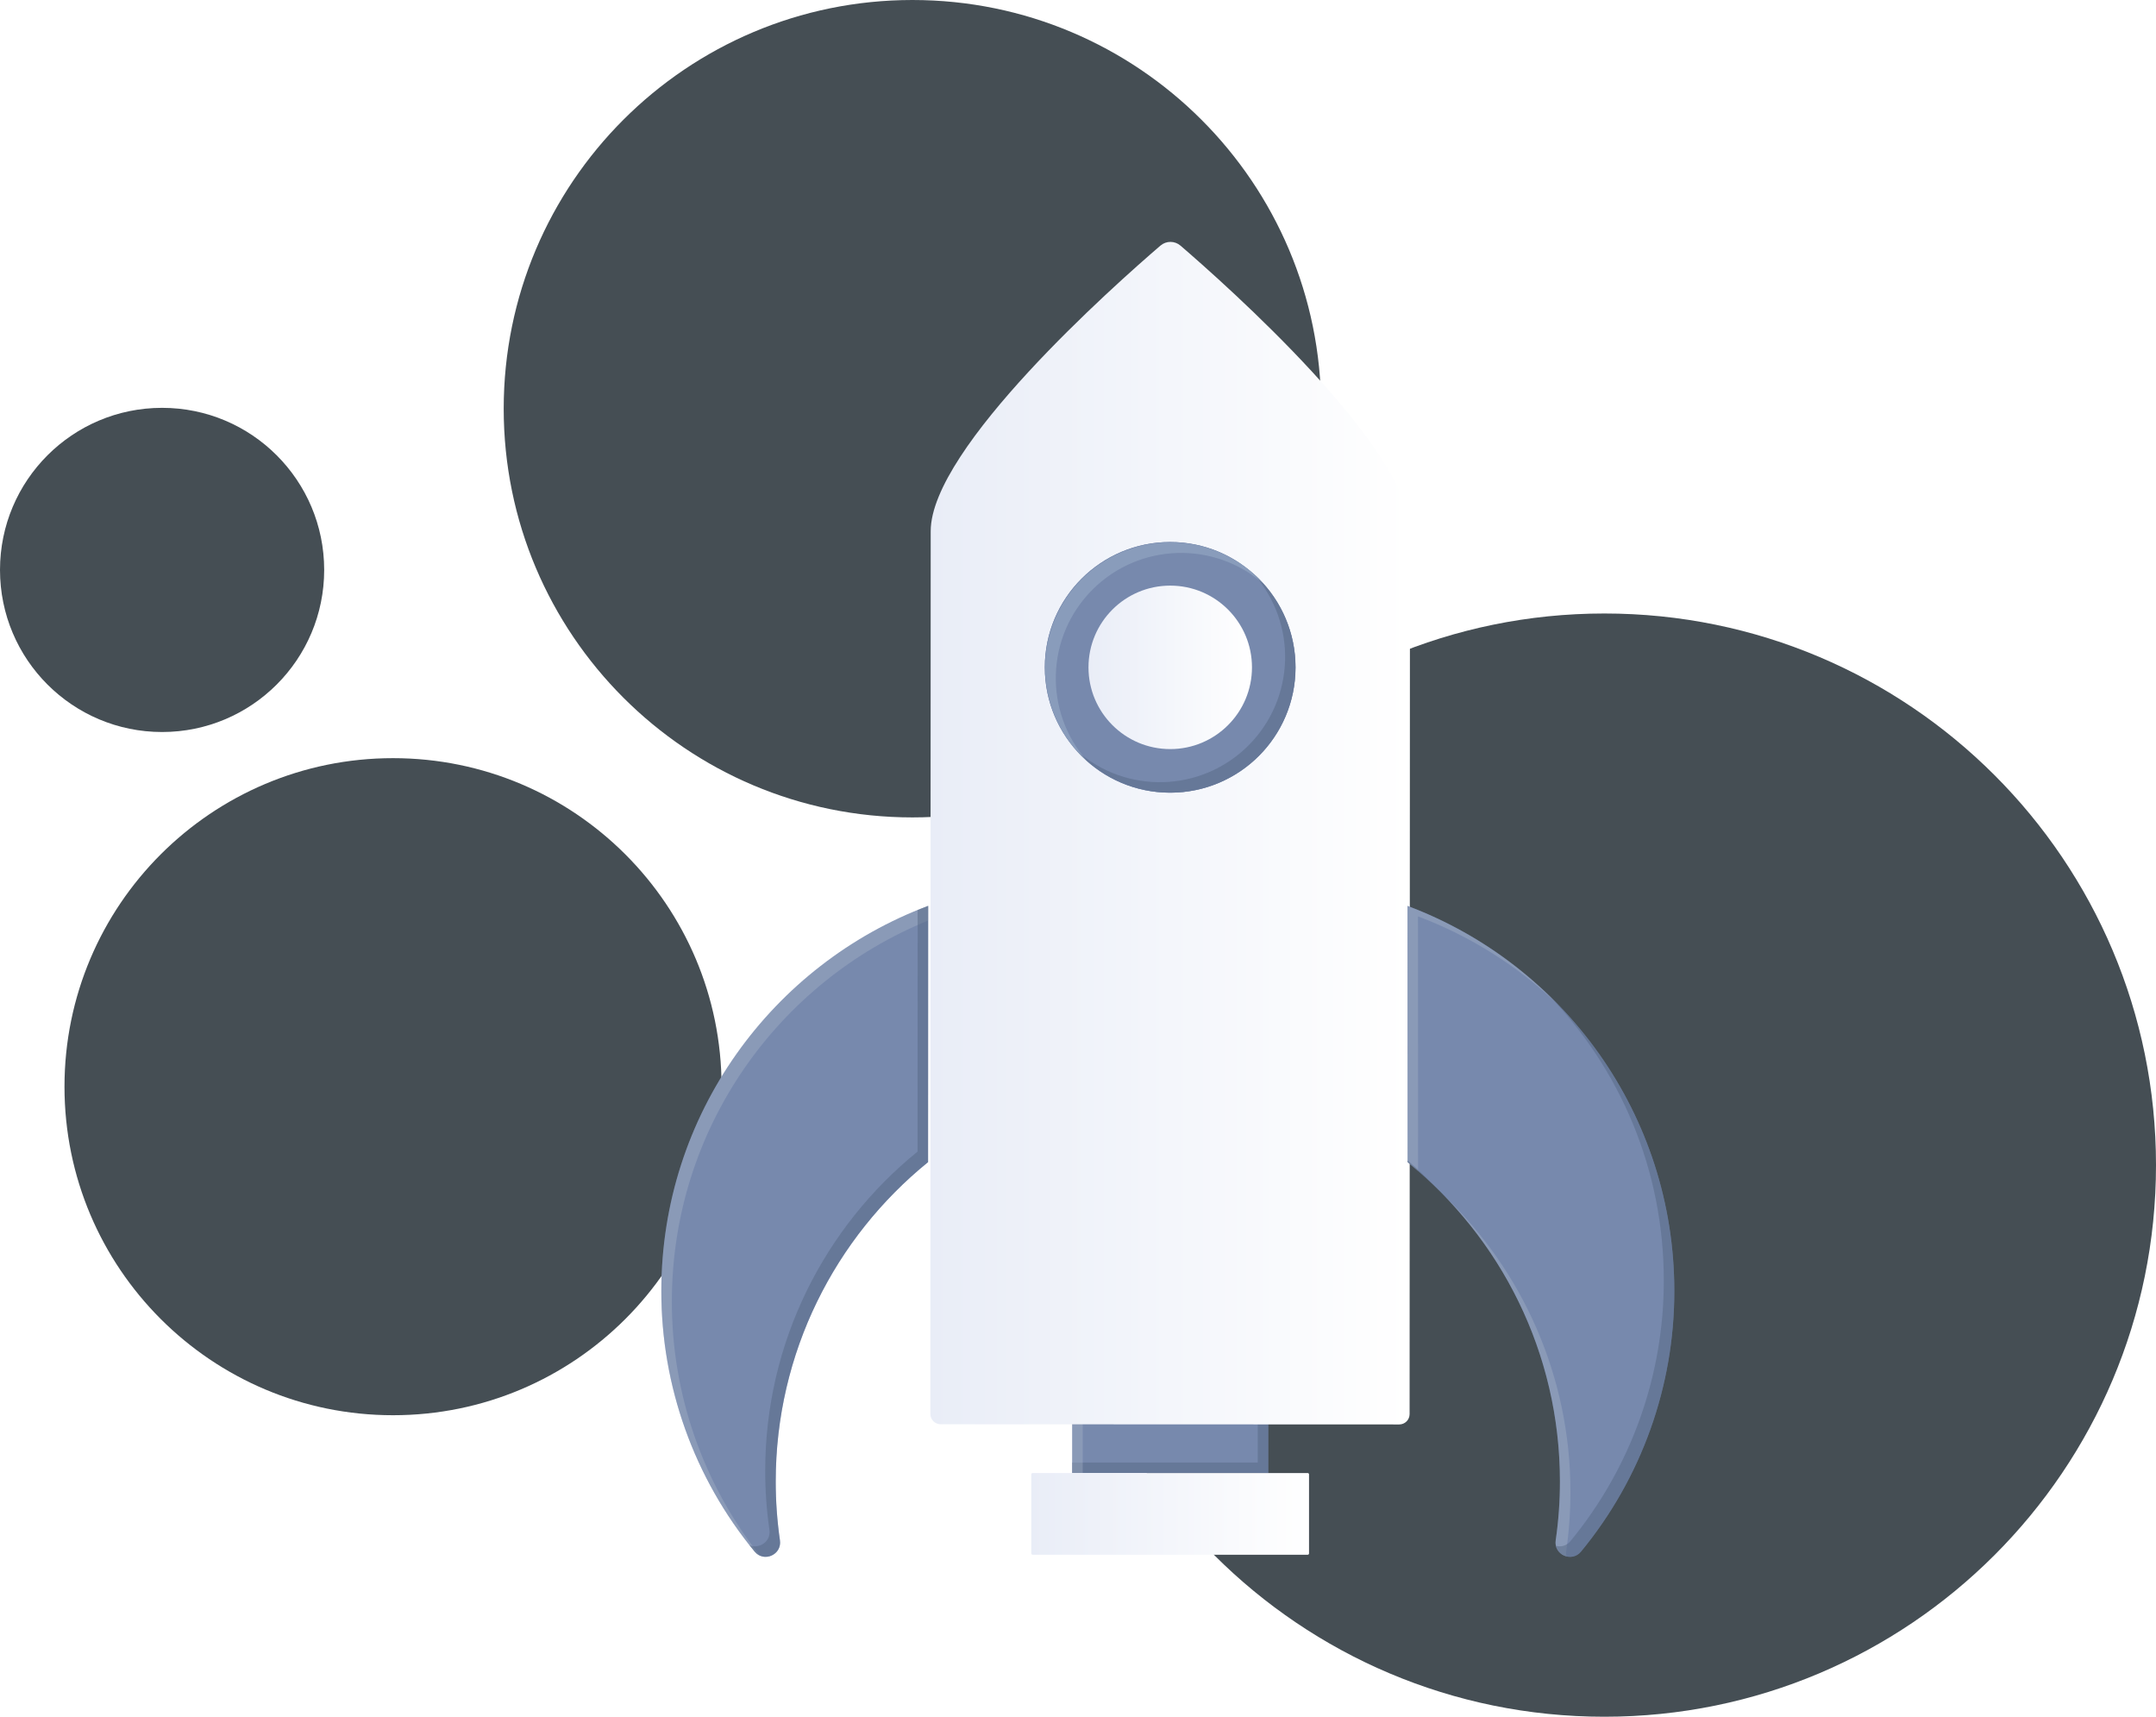
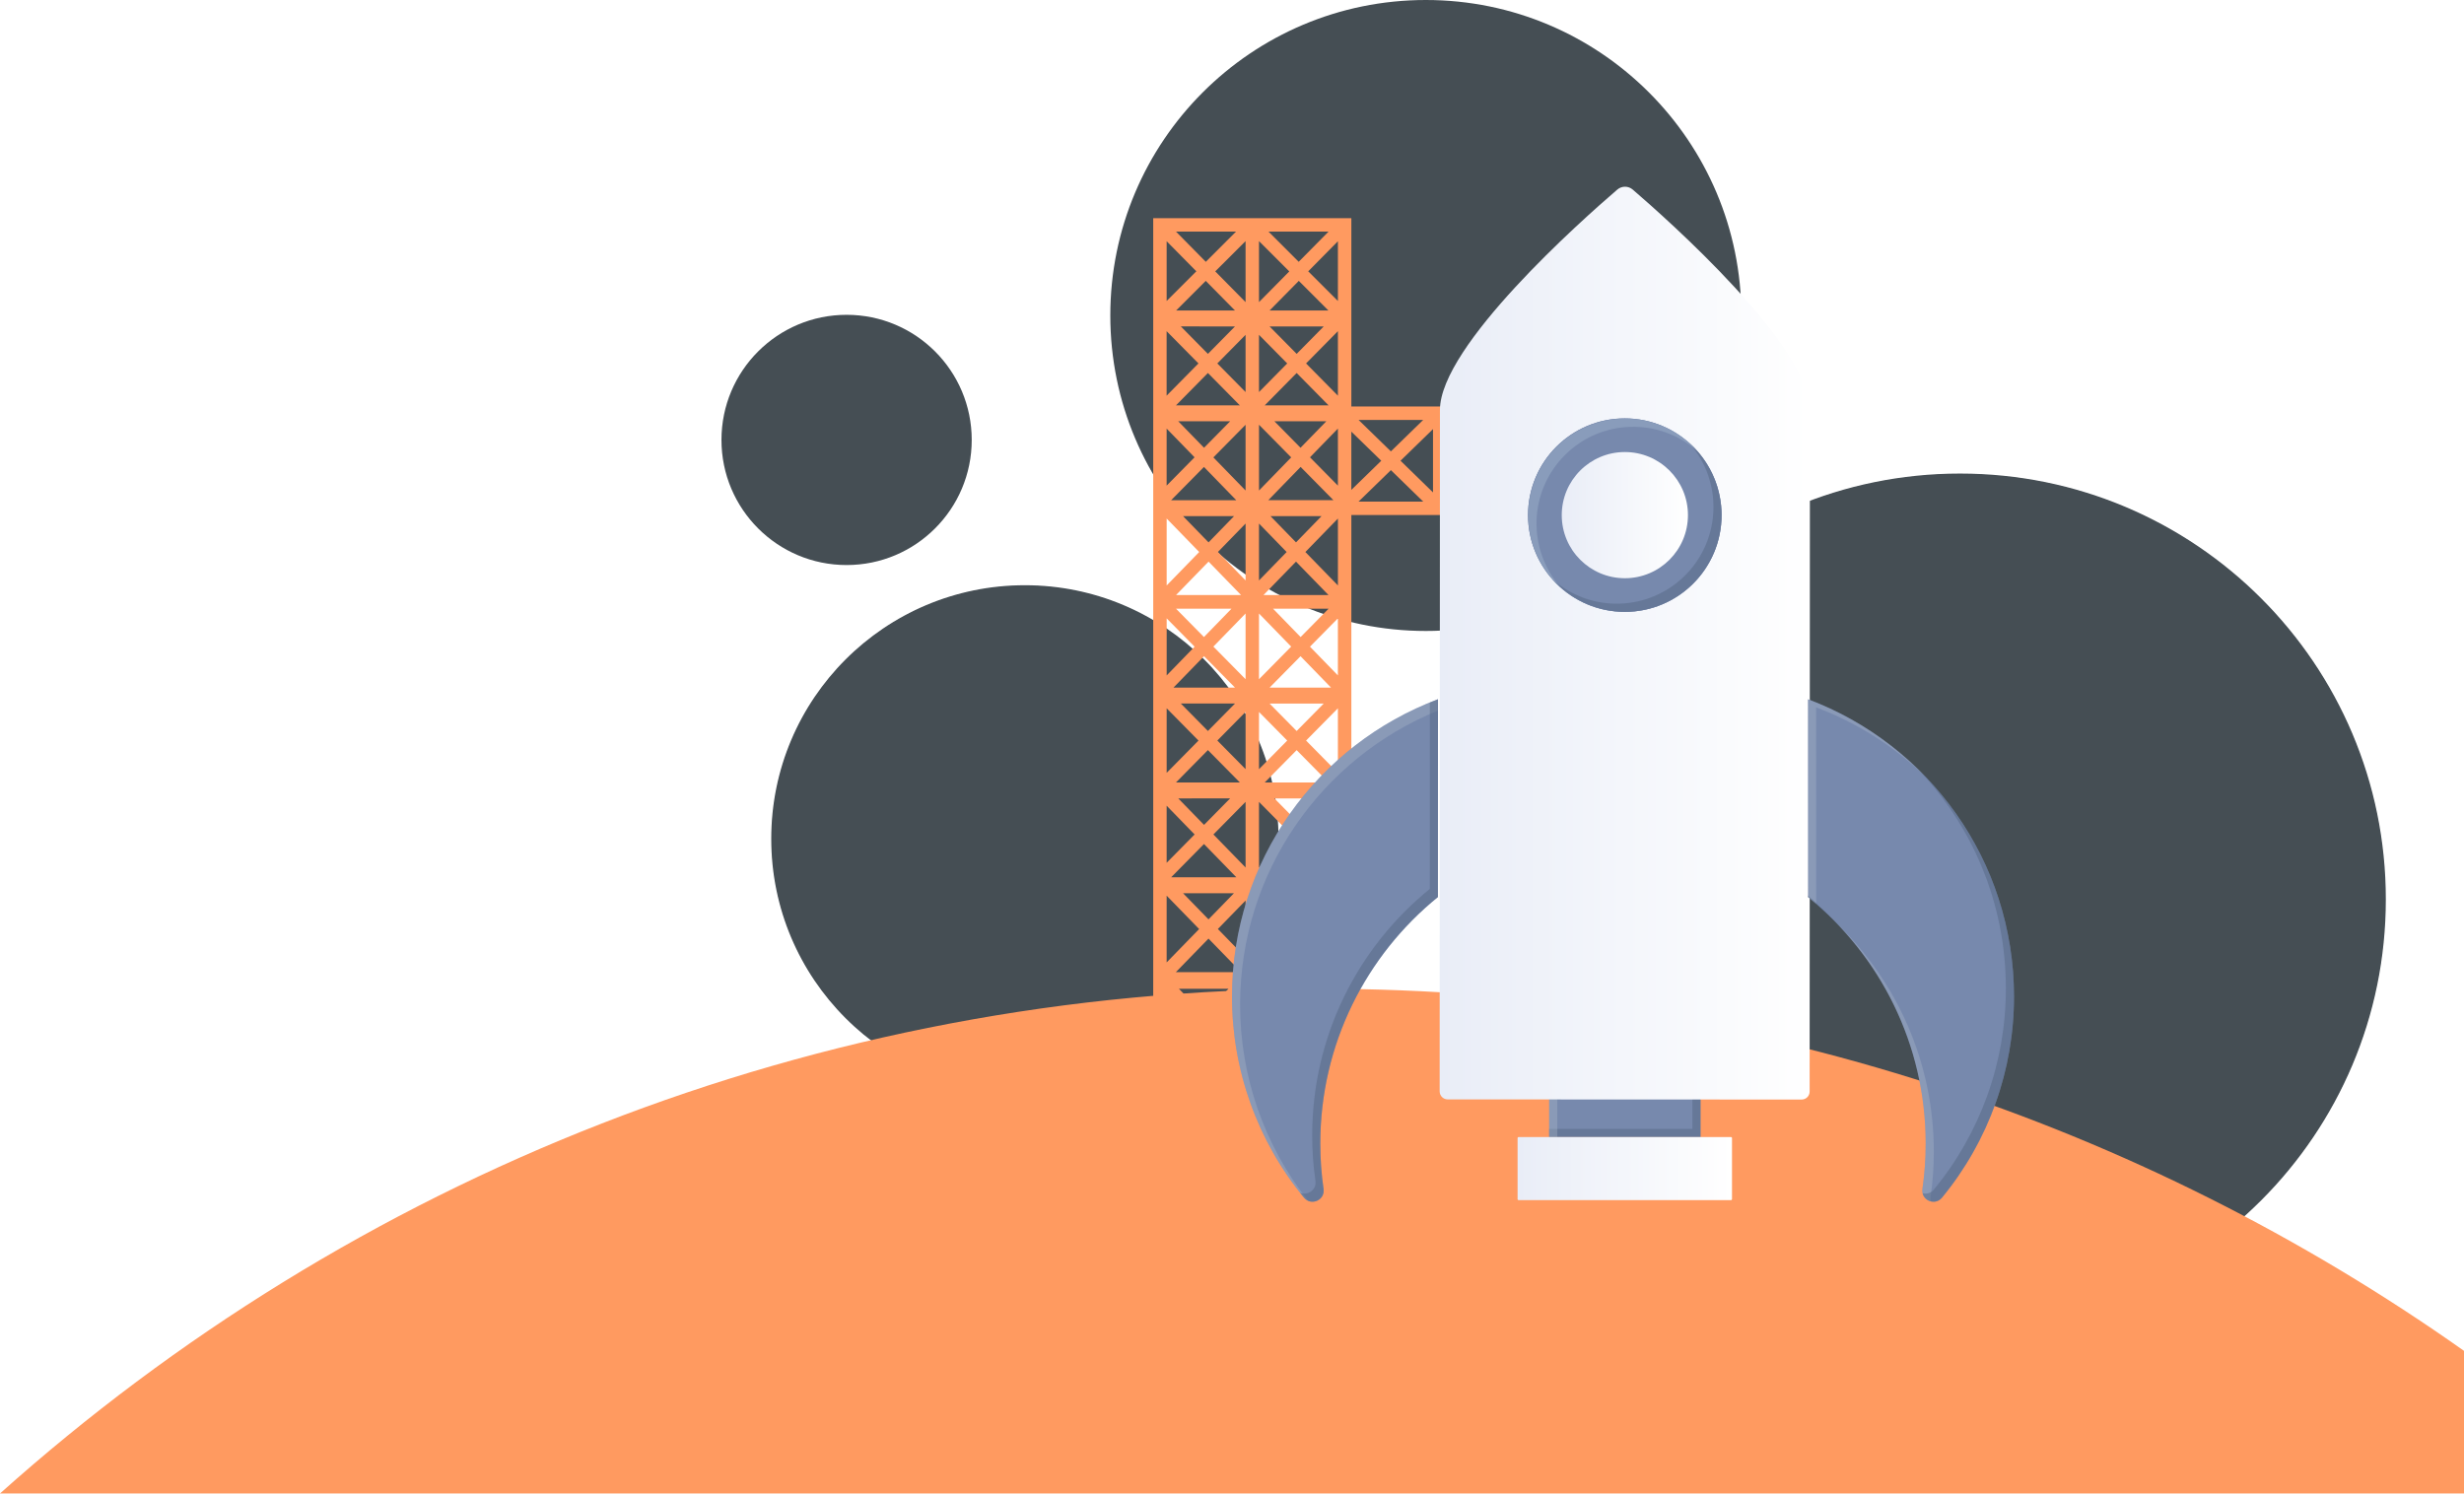
- <svg xmlns="http://www.w3.org/2000/svg" xmlns:xlink="http://www.w3.org/1999/xlink" viewBox="0 0 3099.19 2467.83">
+ <svg xmlns="http://www.w3.org/2000/svg" xmlns:xlink="http://www.w3.org/1999/xlink" viewBox="0 0 4588.15 2781.27">
  <defs>
-     <style>.cls-1{fill:#454e54;}.cls-2{fill:#7789ad;}.cls-3,.cls-9{fill:#556784;}.cls-11,.cls-3,.cls-8{opacity:0.5;}.cls-4,.cls-7{fill:#b6c1d1;}.cls-4,.cls-6{opacity:0.3;}.cls-5{fill:url(#linear-gradient);}.cls-10{fill:url(#linear-gradient-2);}.cls-11{fill:#9bb0c9;}.cls-12{fill:url(#linear-gradient-3);}</style>
-     <linearGradient id="linear-gradient" x1="1337.32" y1="1197.69" x2="2026.79" y2="1197.69" gradientUnits="userSpaceOnUse">
+     <style>.cls-1{fill:#454e54;}.cls-2{fill:#ff9a60;}.cls-3{fill:#7789ad;}.cls-10,.cls-4{fill:#556784;}.cls-12,.cls-4,.cls-9{opacity:0.5;}.cls-5,.cls-8{fill:#b6c1d1;}.cls-5,.cls-7{opacity:0.3;}.cls-6{fill:url(#linear-gradient);}.cls-11{fill:url(#linear-gradient-2);}.cls-12{fill:#9bb0c9;}.cls-13{fill:url(#linear-gradient-3);}</style>
+     <linearGradient id="linear-gradient" x1="2680.74" y1="1197.69" x2="3370.21" y2="1197.69" gradientUnits="userSpaceOnUse">
      <stop offset="0" stop-color="#e9edf7" />
      <stop offset="1" stop-color="#fff" />
    </linearGradient>
-     <linearGradient id="linear-gradient-2" x1="1482.42" y1="2176.24" x2="1881.69" y2="2176.24" xlink:href="#linear-gradient" />
-     <linearGradient id="linear-gradient-3" x1="1564.67" y1="959.32" x2="1799.67" y2="959.32" xlink:href="#linear-gradient" />
+     <linearGradient id="linear-gradient-2" x1="2825.84" y1="2176.24" x2="3225.11" y2="2176.24" xlink:href="#linear-gradient" />
+     <linearGradient id="linear-gradient-3" x1="2908.09" y1="959.32" x2="3143.09" y2="959.32" xlink:href="#linear-gradient" />
  </defs>
  <g id="Layer_2" data-name="Layer 2">
    <g id="Landing">
-       <circle id="Ellipse_18" data-name="Ellipse 18" class="cls-1" cx="1311.58" cy="587.52" r="587.52" />
-       <circle id="Ellipse_19" data-name="Ellipse 19" class="cls-1" cx="233" cy="819.27" r="233" />
+       <circle id="Ellipse_18" data-name="Ellipse 18" class="cls-1" cx="2655" cy="587.52" r="587.52" />
+       <circle id="Ellipse_19" data-name="Ellipse 19" class="cls-1" cx="1576.42" cy="819.27" r="233" />
      <g id="Ellipse_20" data-name="Ellipse 20">
-         <circle class="cls-1" cx="564.97" cy="1562.12" r="472.27" />
-         <circle class="cls-1" cx="564.97" cy="1562.12" r="471.02" />
+         <circle class="cls-1" cx="1908.39" cy="1562.12" r="472.27" />
+         <circle class="cls-1" cx="1908.39" cy="1562.12" r="471.02" />
      </g>
      <g id="Ellipse_21" data-name="Ellipse 21">
-         <circle class="cls-1" cx="2306.23" cy="1674.86" r="792.96" />
-         <circle class="cls-1" cx="2306.23" cy="1674.86" r="791.71" />
+         <circle class="cls-1" cx="3649.64" cy="1674.86" r="792.96" />
+         <circle class="cls-1" cx="3649.64" cy="1674.86" r="791.71" />
      </g>
+       <path class="cls-2" d="M2693.37,757H2516.31V406.27H2147.38V2190h368.93V959.08h354.13V757Zm-521-307.77,55.29,56-55.29,55.28ZM2404.29,851.8l-59.94,61.65V791Zm-31.21-67.24h96.59l-48,49.31Zm48.77,85,61.1,61.93H2361.64Zm17.44-17.93,52-53.5V904.41ZM2355,754.88l59.45-60.26,59.45,60.26Zm-10.67-24.78V623.55l52.56,53.27Zm19.7-122.18h100.84L2414.47,659Zm0-29.68,54.42-55.17,55.16,55.17Zm-19.7-15.63V449l56.44,56.45Zm-25,0L2262.9,505.4,2319.35,449Zm-19.7,15.63H2190.06l55.16-55.17Zm0,29.68L2249.22,659l-50.42-51.11Zm19.7,15.63V730.1l-52.57-53.28Zm-10.67,131.33H2189.77l59.45-60.26Zm-18.06,29.68L2242,833.87,2194,784.56Zm28.73,6.48V913.45L2259.4,851.8Zm-17.3,140.49H2180.74l61.1-61.93Zm-4.14,29.68-47.49,48.84-47.5-48.84ZM2319.35,975v105.92l-51.5-53Zm-8.4,133.15H2189.88l60.54-62.26Zm-17.79,25.42-51.32,52.77-52.07-52.77Zm26.19,8.93v122.41l-59.95-60.77Zm-19.7,138H2185.12l56.85-58.47Zm0,29.67-50.43,51.11-50.42-51.11Zm19.7,15.63v106.56l-52.57-53.28Zm-10.67,131.34H2189.77l59.45-60.26Zm-18.06,29.68L2242,1536.15l-48-49.27Zm28.73,6.48v122.22l-59.89-61.52Zm-17.12,140.49H2180.74l61.15-62Zm-4.55,29.67-47.36,48.65L2203,1663.52Zm21.67,13.59v106l-51.59-53Zm-8.21,133.38H2189.5l60.82-62.48Zm-23.56,30.9-46.3,47.55-46.14-47.55Zm31.77,3.21v124.81l-60.65-62.52Zm-16.46,143.75H2179.4l61.85-63.53Zm-5.72,29.68-47.74,49.21L2203,2018Zm22.18,13v110.33l-52.75-56Zm25,0,52.83,54.45-52.83,56.13Zm22.17-13h94.2l-46.39,49.28Zm-5.72-29.68,61.64-63.53,61.85,63.53Zm-16.45-18.94V1844.6l60.64,62.29Zm31.76-128h92.44l-46.14,47.55Zm-23.56-30.9,60.82-62.48,60.83,62.48Zm-8.2-27.41v-106l51.58,53ZM2366,1663.52h94.71l-47.36,48.65Zm-4.56-29.67,60.34-62,61.15,62Zm-17.11-18.27V1493.36l59.89,60.7Zm28.73-128.7h96.56l-48,49.27ZM2355,1457.2l59.45-60.26,59.45,60.26Zm-10.67-24.78V1325.86l52.56,53.28Zm19.7-122.19h100.84l-50.42,51.11Zm0-29.67,57.67-58.47,56.85,58.47Zm-19.7-15.63V1142.52l59.94,61.64Zm26.19-131.34h103.38l-52.07,52.77Zm-17.8-25.42,60.54-62.26,60.54,62.26Zm-8.39-27.23V975l51.49,53Zm21.43-119.73h95l-47.49,48.84Zm150.53-157.4L2572,858.05l-55.71,54.23Zm13.45-21.8h120.36l-60.18,58.59ZM2432,676.82l59.28-60.09V736.91Zm59.28-116.26L2436,505.28l55.28-56Zm-73-73L2362,431.27h111.9Zm-173,0-55.57-56.33h111.9Zm-13.67,189.22-59.29,60.09V616.73Zm-7.26,174.85-52,52.74V798.17ZM2233,1028l-60.6,62.32V965.66Zm-8.57,176.31-52,53.51V1151.56Zm7.25,174.85-59.28,60.09V1319.05ZM2224.45,1554l-52.07,52.77V1500.46Zm8.42,176.14-60.49,62.14V1668Zm-9,176.78-51.46,52.85V1853.83ZM2232,2085.2l-59.62,61.46V2022Zm17.17,18.21,58.06,61.58h-117.8Zm165.44.09,59.66,61.49H2356.72Zm17.15-18.23,59.55-63.27v124.66Zm8.1-178.4,51.45-53v105.89Zm-9-176.78,60.49-62.14v124.28Zm8.42-176.14,52.07-53.49v106.26ZM2432,1379.14l59.28-60.09v120.18Zm7.26-174.85,52-52.73V1257.8ZM2430.71,1028l60.6-62.32V1090.3Zm159.23-152.49,60.18,58.59H2529.76ZM2607.86,858l60.51-58.91V917Zm85.51-58.35,58.36,58.36-58.36,58.35ZM2711.05,782h116.71l-58.36,58.36Zm58.36,93.71,58.35,58.36H2711.05Zm17.67-17.67,58.36-58.36V916.4Z" />
+       <path class="cls-2" d="M4588.15,2515.65c-601.29-424.73-1335.15-674.26-2127.3-674.26-945.4,0-1807.78,355.4-2460.85,939.88H4588.15Z" />
      <g id="Raketa">
-         <rect class="cls-2" x="1541.25" y="1953.58" width="281.84" height="163.94" />
-         <polygon class="cls-3" points="1807.96 1953.58 1807.96 2102.39 1541.25 2102.39 1541.25 2117.52 1823.09 2117.52 1823.09 1953.58 1807.96 1953.58" />
-         <polygon class="cls-4" points="1556.38 1968.71 1823.09 1968.71 1823.09 1953.58 1541.25 1953.58 1541.25 2117.52 1556.38 2117.52 1556.38 1968.71" />
-         <path class="cls-5" d="M2011.34,2047.66l-659.12-.27a14.92,14.92,0,0,1-14.9-14.92l.54-1269c.05-119.55,265-354.41,330.26-410.41a22,22,0,0,1,28.75,0c65.18,56.06,330,291.14,329.92,410.69l-.53,1269A14.9,14.9,0,0,1,2011.34,2047.66Z" />
-         <path class="cls-2" d="M1334.07,1670.56c0-113.82.1-242.12.15-368.36-224,84-383.56,300.11-383.56,553.52a588.25,588.25,0,0,0,134.09,374.67c13.27,16.16,39.38,4.56,36.39-16.14a590.36,590.36,0,0,1-6.08-84.52C1115.06,1944.32,1200.49,1778.92,1334.07,1670.56Z" />
-         <path class="cls-4" d="M965.79,1870.85c0-247.66,152.36-459.63,368.42-547.57q0-10.54,0-21.08c-224,84-383.56,300.11-383.56,553.52a588.25,588.25,0,0,0,134.09,374.67,20.77,20.77,0,0,0,7.73,5.93A588.08,588.08,0,0,1,965.79,1870.85Z" />
-         <path class="cls-3" d="M1319.08,1308.15c0,119.38-.1,239.79-.14,347.27-133.58,108.37-219,273.77-219,459.18a590.36,590.36,0,0,0,6.08,84.52c2.48,17.15-15,28-28.66,22.07q3.66,4.64,7.4,9.2c13.27,16.16,39.38,4.56,36.39-16.14a590.36,590.36,0,0,1-6.08-84.52c0-185.41,85.43-350.81,219-459.17,0-113.82.1-242.12.15-368.36C1329.14,1304.11,1324.1,1306.11,1319.08,1308.15Z" />
-         <path class="cls-2" d="M2023.35,1670.56c0-113.82-.1-242.12-.15-368.36,224.06,84,383.57,300.11,383.57,553.52a588.2,588.2,0,0,1-134.1,374.67c-13.27,16.16-39.38,4.56-36.39-16.14a588.92,588.92,0,0,0,6.08-84.52C2242.36,1944.32,2156.93,1778.92,2023.35,1670.56Z" />
-         <g class="cls-6">
-           <path class="cls-7" d="M2038.33,1317.33a591.66,591.66,0,0,1,202.78,128.16A591.92,591.92,0,0,0,2023.2,1302.2c0,126.24.11,254.54.16,368.36q7.67,6.23,15.12,12.71C2038.44,1570.05,2038.38,1442.68,2038.33,1317.33Z" />
-           <path class="cls-7" d="M2251.41,2229.38a588.92,588.92,0,0,0,6.08-84.52c0-166.93-69.26-317.63-180.55-425.1,102.41,106.26,165.42,250.73,165.42,410a588.92,588.92,0,0,1-6.08,84.52c-1.7,11.78,6,20.6,15.45,23.05A21.42,21.42,0,0,1,2251.41,2229.38Z" />
+         <rect class="cls-3" x="2884.67" y="1953.58" width="281.84" height="163.94" />
+         <polygon class="cls-4" points="3151.38 1953.58 3151.38 2102.39 2884.67 2102.39 2884.67 2117.52 3166.51 2117.52 3166.51 1953.58 3151.38 1953.58" />
+         <polygon class="cls-5" points="2899.8 1968.71 3166.51 1968.71 3166.51 1953.58 2884.67 1953.58 2884.67 2117.52 2899.8 2117.52 2899.8 1968.71" />
+         <path class="cls-6" d="M3354.76,2047.66l-659.12-.27a14.92,14.92,0,0,1-14.9-14.92l.53-1269c.05-119.55,265-354.41,330.27-410.41a22,22,0,0,1,28.74,0c65.19,56.06,330,291.14,329.93,410.69l-.54,1269A14.89,14.89,0,0,1,3354.76,2047.66Z" />
+         <path class="cls-3" d="M2677.49,1670.56c0-113.82.1-242.12.15-368.36-224.06,84-383.56,300.11-383.56,553.52a588.2,588.2,0,0,0,134.09,374.67c13.27,16.16,39.38,4.56,36.39-16.14a588.92,588.92,0,0,1-6.08-84.52C2458.48,1944.32,2543.91,1778.92,2677.49,1670.56Z" />
+         <path class="cls-5" d="M2309.21,1870.85c0-247.66,152.36-459.63,368.42-547.57q0-10.54,0-21.08c-224.06,84-383.56,300.11-383.56,553.52a588.2,588.2,0,0,0,134.09,374.67,20.77,20.77,0,0,0,7.73,5.93A588.08,588.08,0,0,1,2309.21,1870.85Z" />
+         <path class="cls-4" d="M2662.5,1308.15c-.05,119.38-.1,239.79-.14,347.27-133.58,108.37-219,273.77-219,459.18a588.92,588.92,0,0,0,6.08,84.52c2.48,17.15-15,28-28.66,22.07q3.66,4.64,7.4,9.2c13.27,16.16,39.38,4.56,36.39-16.14a588.92,588.92,0,0,1-6.08-84.52c0-185.41,85.43-350.81,219-459.17,0-113.82.1-242.12.15-368.36C2672.56,1304.11,2667.52,1306.11,2662.5,1308.15Z" />
+         <path class="cls-3" d="M3366.77,1670.56c-.05-113.82-.1-242.12-.15-368.36,224.05,84,383.56,300.11,383.56,553.52a588.2,588.2,0,0,1-134.09,374.67c-13.27,16.16-39.38,4.56-36.39-16.14a590.36,590.36,0,0,0,6.08-84.52C3585.78,1944.32,3500.35,1778.92,3366.77,1670.56Z" />
+         <g class="cls-7">
+           <path class="cls-8" d="M3381.75,1317.33a591.66,591.66,0,0,1,202.78,128.16,591.92,591.92,0,0,0-217.91-143.29c.05,126.24.1,254.54.15,368.36q7.68,6.23,15.13,12.71C3381.85,1570.05,3381.8,1442.68,3381.75,1317.33Z" />
+           <path class="cls-8" d="M3594.83,2229.38a590.36,590.36,0,0,0,6.08-84.52c0-166.93-69.26-317.63-180.55-425.1,102.4,106.26,165.42,250.73,165.42,410a590.36,590.36,0,0,1-6.08,84.52c-1.7,11.78,6,20.6,15.44,23.05A21.22,21.22,0,0,1,3594.83,2229.38Z" />
        </g>
-         <g class="cls-8">
-           <path class="cls-9" d="M2023.35,1668.14c0,.8,0,1.62,0,2.42q20,16.18,38.45,34.06Q2043.41,1685.54,2023.35,1668.14Z" />
-           <path class="cls-9" d="M2226,1430.36c102.55,106.27,165.65,250.86,165.65,410.23a588.2,588.2,0,0,1-134.09,374.67,20,20,0,0,1-20.94,6.91c3.6,15.42,24.62,22.17,36.07,8.22a588.2,588.2,0,0,0,134.1-374.67C2406.77,1688.66,2337.43,1537.83,2226,1430.36Z" />
+         <g class="cls-9">
+           <path class="cls-10" d="M3366.77,1668.14v2.42q20,16.18,38.45,34.06Q3386.83,1685.54,3366.77,1668.14Z" />
+           <path class="cls-10" d="M3569.4,1430.36c102.55,106.27,165.65,250.86,165.65,410.23A588.2,588.2,0,0,1,3601,2215.26a20,20,0,0,1-20.95,6.91c3.61,15.42,24.62,22.17,36.08,8.22a588.2,588.2,0,0,0,134.09-374.67C3750.18,1688.66,3680.84,1537.83,3569.4,1430.36Z" />
        </g>
-         <rect class="cls-10" x="1482.42" y="2117.52" width="399.27" height="117.43" rx="1.9" />
-         <circle class="cls-2" cx="1682.06" cy="959.32" r="180.15" />
-         <circle class="cls-2" cx="1682.06" cy="959.32" r="180.15" />
-         <path class="cls-3" d="M1801.82,824.62a180.11,180.11,0,0,1-254.27,254.28,180.12,180.12,0,1,0,254.27-254.28Z" />
-         <path class="cls-11" d="M1563.12,1094.54a180.11,180.11,0,0,1,254.27-254.27,180.12,180.12,0,1,0-254.27,254.27Z" />
-         <circle class="cls-12" cx="1682.17" cy="959.32" r="117.5" />
+         <rect class="cls-11" x="2825.84" y="2117.52" width="399.27" height="117.43" rx="1.9" />
+         <circle class="cls-3" cx="3025.47" cy="959.32" r="180.15" />
+         <circle class="cls-3" cx="3025.47" cy="959.32" r="180.15" />
+         <path class="cls-4" d="M3145.23,824.62A180.11,180.11,0,0,1,2891,1078.9a180.12,180.12,0,1,0,254.27-254.28Z" />
+         <path class="cls-12" d="M2906.53,1094.54A180.11,180.11,0,0,1,3160.8,840.27a180.12,180.12,0,1,0-254.27,254.27Z" />
+         <circle class="cls-13" cx="3025.59" cy="959.32" r="117.5" />
      </g>
    </g>
  </g>
</svg>
